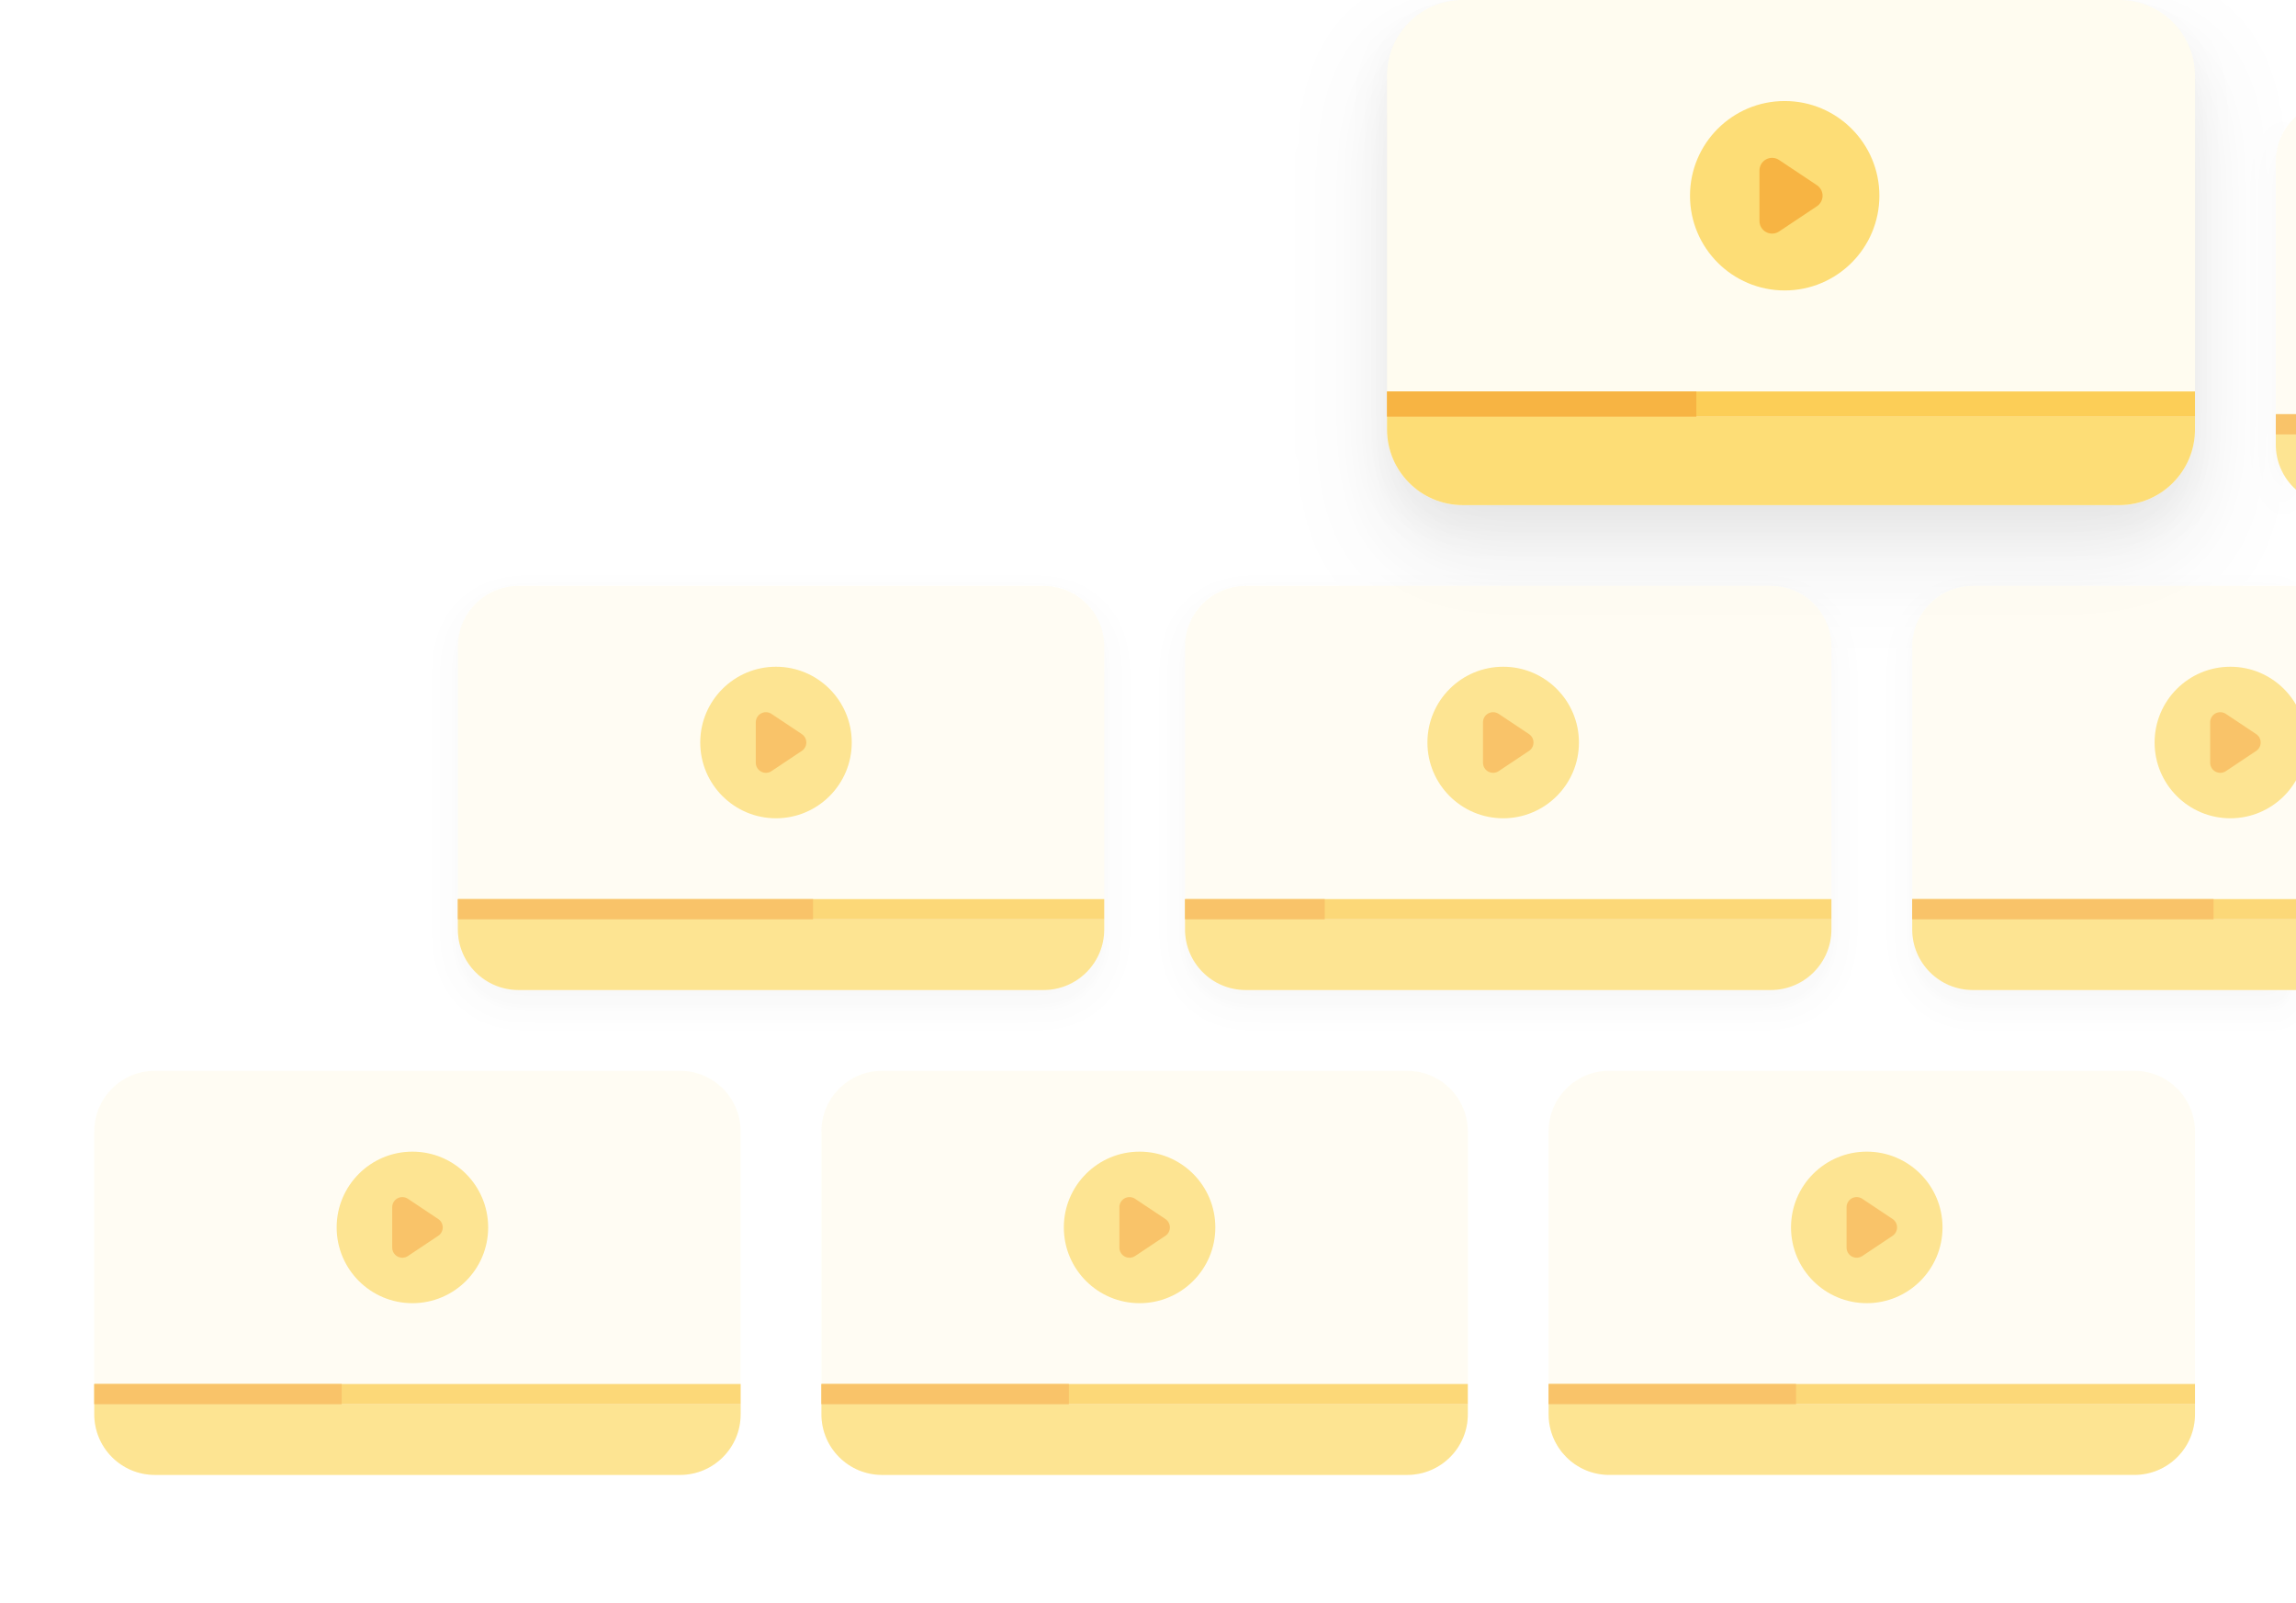
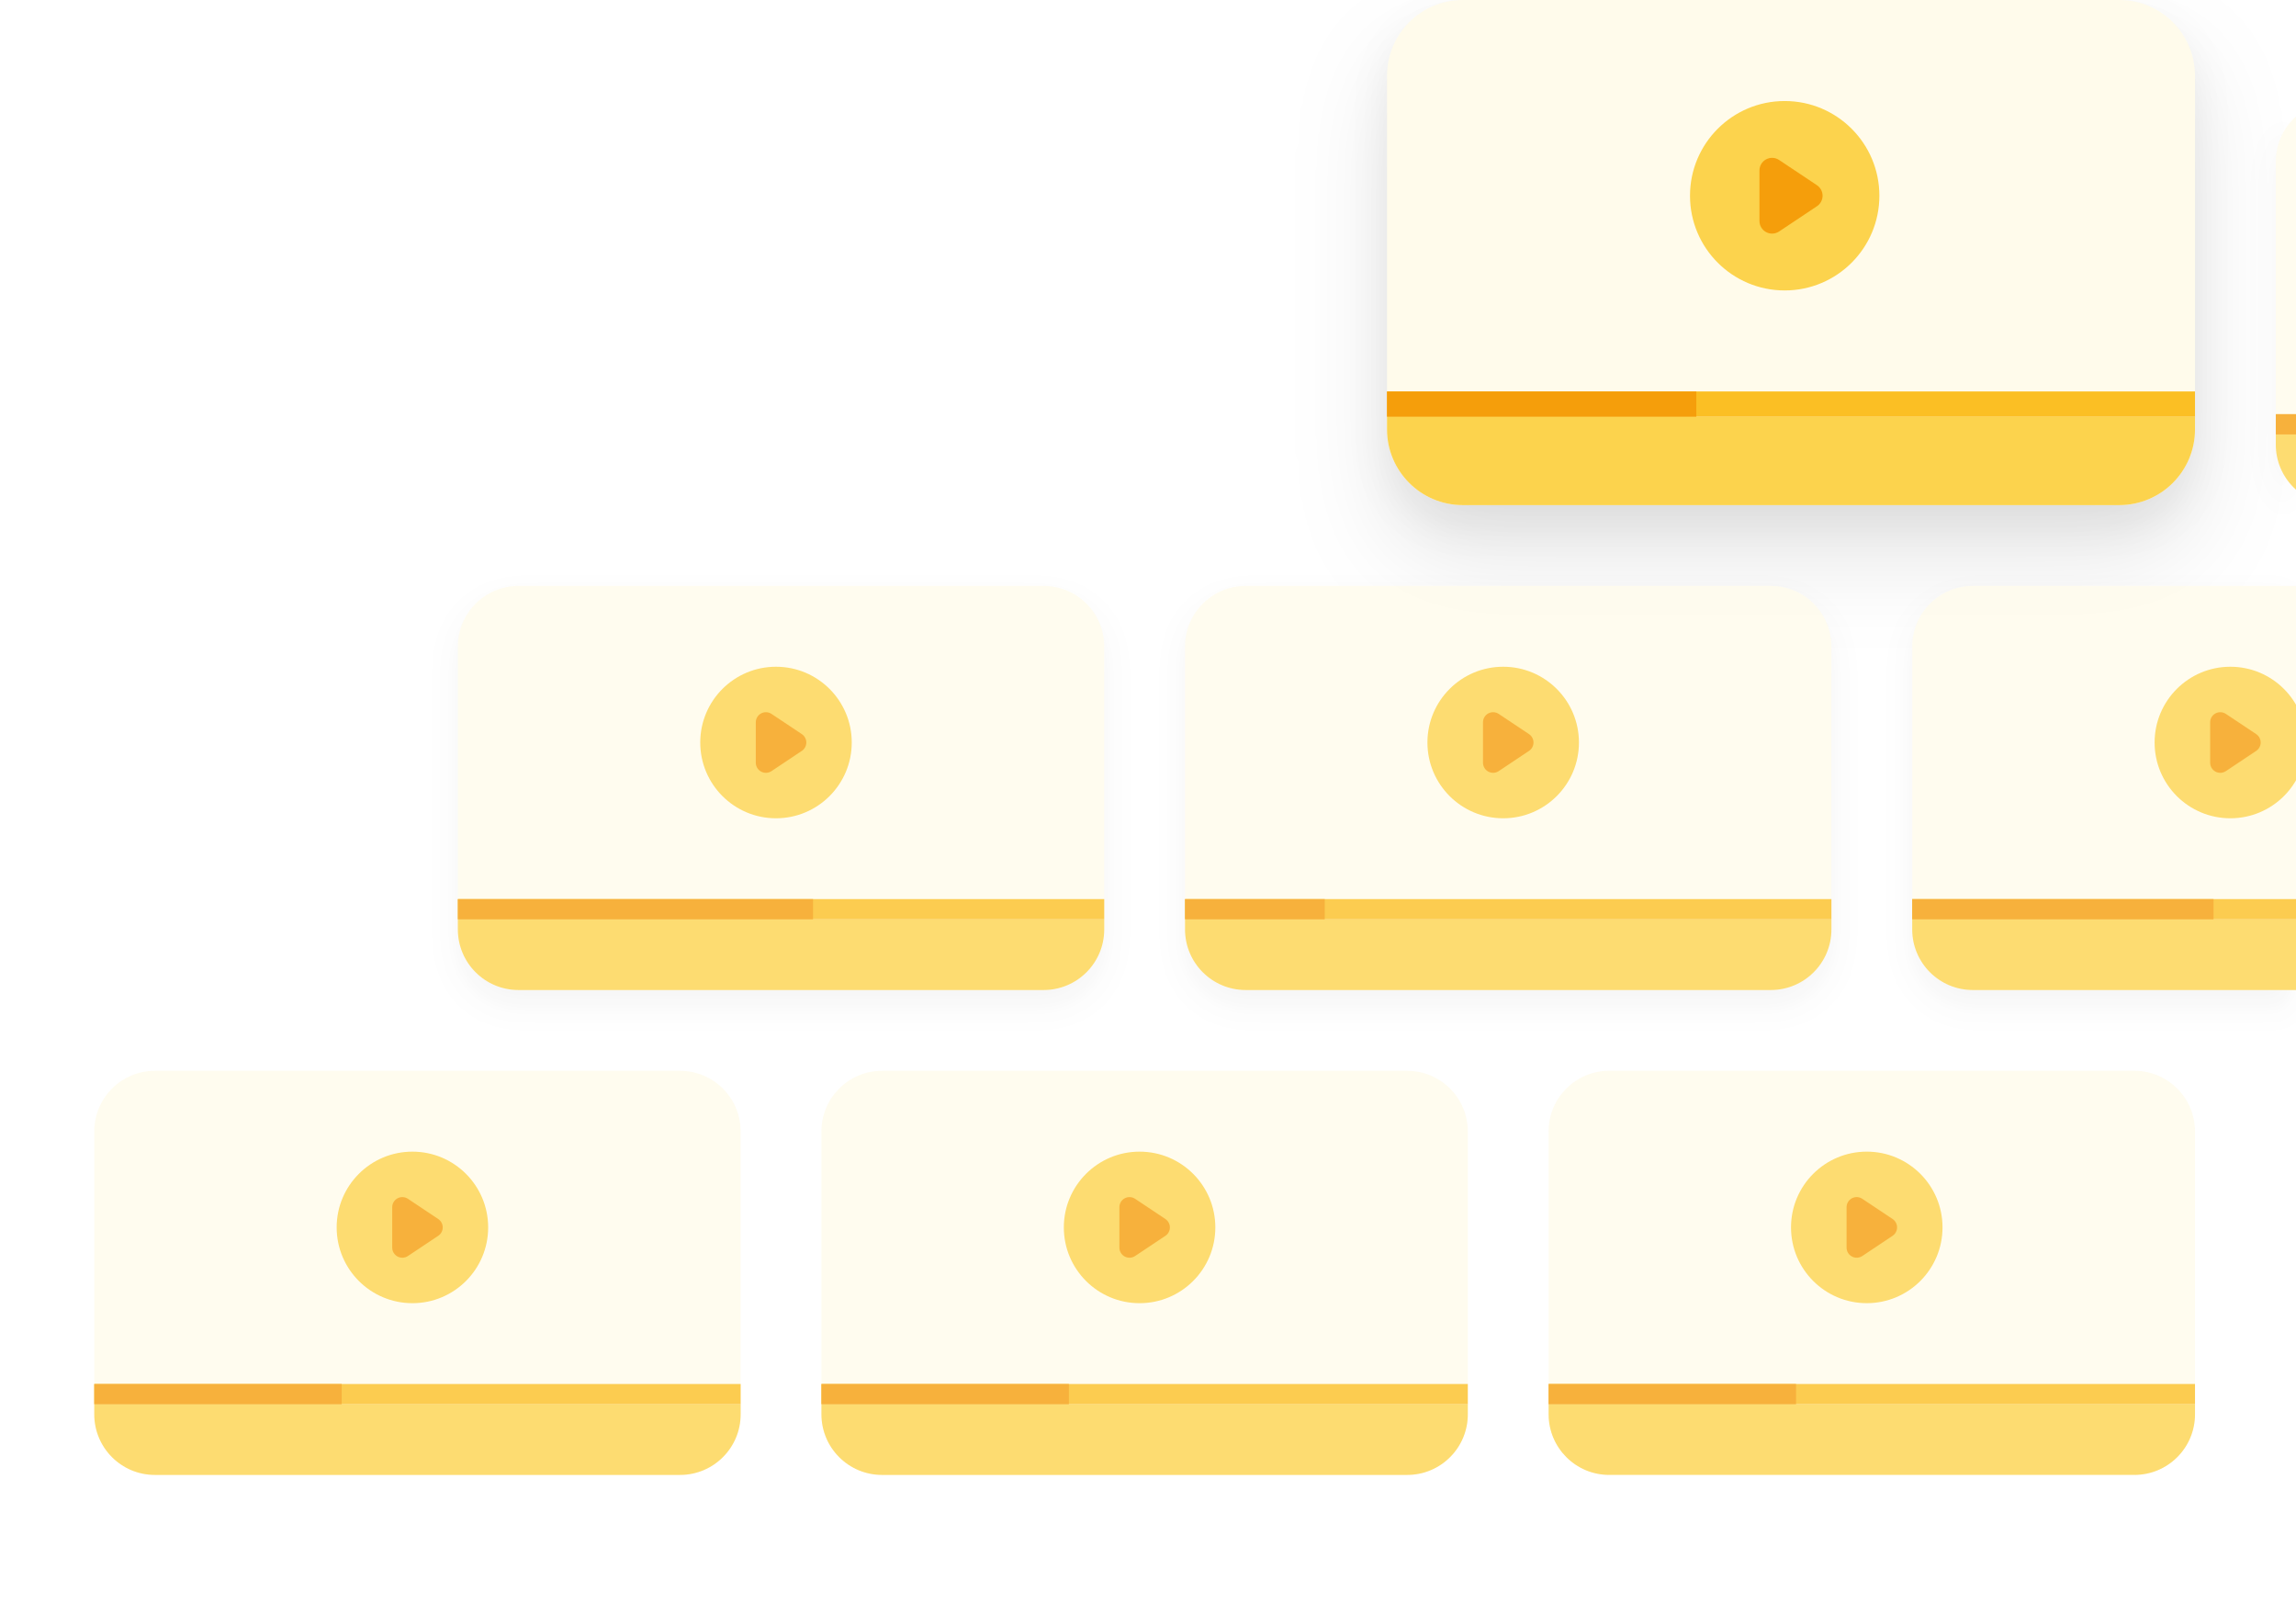
- <svg xmlns="http://www.w3.org/2000/svg" width="341" height="238" fill="none">
-   <mask id="a" maskUnits="userSpaceOnUse" x="0" y="-146" width="341" height="384">
-     <rect y="-146" width="341" height="384" rx="24" fill="#C4C4C4" />
-   </mask>
-   <g mask="url(#a)">
-     <g filter="url(#filter0_dd)">
-       <rect x="206" width="120" height="75" rx="11.25" fill="#FFFBEB" />
+ <svg xmlns="http://www.w3.org/2000/svg" viewBox="0 0 341 238" fill="none">
+   <g filter="url(#filter0_dd)">
+     <rect x="206" width="120" height="75" rx="11.25" fill="#FFFBEB" />
+   </g>
+   <path d="M206 61.875h120v1.875c0 6.213-5.036 11.25-11.25 11.25h-97.5C211.037 75 206 69.963 206 63.75v-1.875z" fill="#FCD34D" />
+   <path d="M206 58.125h120v3.75H206v-3.75z" fill="#FBBF24" />
+   <path d="M206 58.125h45.938v3.75H206v-3.75z" fill="#F59E0B" />
+   <circle cx="265.061" cy="29.063" r="14.063" fill="#FCD34D" />
+   <path fill-rule="evenodd" clip-rule="evenodd" d="M262.303 23.66c.61-.327 1.35-.291 1.925.092l5.625 3.75a1.874 1.874 0 010 3.12l-5.625 3.75a1.875 1.875 0 01-2.915-1.56v-7.5c0-.691.381-1.327.99-1.653z" fill="#F59E0B" />
+   <g opacity=".8">
+     <g filter="url(#filter1_d)">
+       <rect x="338" y="14.999" width="96" height="60" rx="9" fill="#FFFBEB" />
    </g>
-     <path d="M206 61.875h120v1.875c0 6.213-5.036 11.25-11.25 11.25h-97.5C211.037 75 206 69.963 206 63.75v-1.875z" fill="#FCD34D" />
-     <path d="M206 58.125h120v3.75H206v-3.75z" fill="#FBBF24" />
-     <path d="M206 58.125h45.938v3.75H206v-3.75z" fill="#F59E0B" />
-     <circle cx="265.061" cy="29.063" r="14.063" fill="#FCD34D" />
-     <path fill-rule="evenodd" clip-rule="evenodd" d="M262.303 23.66c.61-.327 1.35-.291 1.925.092l5.625 3.75a1.874 1.874 0 010 3.12l-5.625 3.75a1.875 1.875 0 01-2.915-1.56v-7.5c0-.691.381-1.327.99-1.653z" fill="#F59E0B" />
-     <g opacity=".8">
-       <g filter="url(#filter1_d)">
-         <rect x="338" y="14.999" width="96" height="60" rx="9" fill="#FFFBEB" />
-       </g>
-       <path d="M337.999 64.5h96V66a9 9 0 01-9 9h-78a9 9 0 01-9-9v-1.5z" fill="#FCD34D" />
-       <path d="M337.999 61.5h96v3h-96v-3z" fill="#FBBF24" />
-       <path d="M337.999 61.5h36.75v3h-36.75v-3z" fill="#F59E0B" />
-       <g filter="url(#filter2_d)">
-         <rect x="284.002" y="86.999" width="96" height="60" rx="9" fill="#FFFBEB" />
-       </g>
-       <path d="M284 136.5h96v1.5a9 9 0 01-9 9h-78a9 9 0 01-9-9v-1.5z" fill="#FCD34D" />
-       <path d="M284 133.5h96v3h-96v-3z" fill="#FBBF24" />
-       <path d="M284 133.5h44.75v3H284v-3z" fill="#F59E0B" />
-       <circle cx="331.251" cy="110.25" r="11.25" fill="#FCD34D" />
-       <path fill-rule="evenodd" clip-rule="evenodd" d="M329.044 105.927a1.5 1.5 0 011.54.075l4.5 3a1.499 1.499 0 010 2.496l-4.5 3a1.5 1.5 0 01-2.333-1.248v-6c0-.553.305-1.062.793-1.323z" fill="#F59E0B" />
-       <rect x="229.998" y="158.996" width="96" height="60" rx="9" fill="#FFFBEB" />
-       <path d="M230 208.498h96v1.5a9 9 0 01-9 9h-78a9 9 0 01-9-9v-1.5z" fill="#FCD34D" />
-       <path d="M230 205.498h96v3h-96v-3z" fill="#FBBF24" />
-       <path d="M230 205.498h36.75v3H230v-3z" fill="#F59E0B" />
-       <circle cx="277.251" cy="182.248" r="11.25" fill="#FCD34D" />
-       <path fill-rule="evenodd" clip-rule="evenodd" d="M275.044 177.925a1.5 1.5 0 011.54.075l4.5 3a1.5 1.5 0 010 2.496l-4.5 3a1.5 1.5 0 01-2.332-1.248v-6a1.5 1.5 0 01.792-1.323z" fill="#F59E0B" />
-       <g filter="url(#filter3_d)">
-         <rect x="176" y="87" width="96" height="60" rx="9" fill="#FFFBEB" />
-       </g>
-       <path d="M176.001 136.5h96v1.5a9 9 0 01-9 9h-78a9 9 0 01-9-9v-1.5z" fill="#FCD34D" />
-       <path d="M176.001 133.5h96v3h-96v-3z" fill="#FBBF24" />
-       <path d="M176 133.5h20.75v3H176v-3z" fill="#F59E0B" />
-       <circle cx="223.252" cy="110.25" r="11.25" fill="#FCD34D" />
-       <path fill-rule="evenodd" clip-rule="evenodd" d="M221.045 105.927a1.5 1.5 0 011.54.075l4.5 3a1.5 1.5 0 010 2.496l-4.5 3a1.5 1.5 0 01-2.332-1.248v-6a1.5 1.5 0 01.792-1.323z" fill="#F59E0B" />
-       <g filter="url(#filter4_d)">
-         <rect x="68" y="87" width="96" height="60" rx="9" fill="#FFFBEB" />
-       </g>
-       <path d="M68 136.5h96v1.5a9 9 0 01-9 9H77a9 9 0 01-9-9v-1.5z" fill="#FCD34D" />
-       <path d="M68 133.5h96v3H68v-3z" fill="#FBBF24" />
-       <path d="M68 133.5h52.75v3H68v-3z" fill="#F59E0B" />
-       <circle cx="115.251" cy="110.25" r="11.25" fill="#FCD34D" />
-       <path fill-rule="evenodd" clip-rule="evenodd" d="M113.044 105.927a1.498 1.498 0 011.539.075l4.5 3a1.497 1.497 0 010 2.496l-4.5 3a1.5 1.5 0 01-2.332-1.248v-6a1.5 1.5 0 01.793-1.323z" fill="#F59E0B" />
-       <rect x="121.998" y="159.001" width="96" height="60" rx="9" fill="#FFFBEB" />
-       <path d="M121.999 208.5h96v1.5a9 9 0 01-9 9h-78a9 9 0 01-9-9v-1.5z" fill="#FCD34D" />
-       <path d="M121.999 205.5h96v3h-96v-3z" fill="#FBBF24" />
-       <path d="M121.999 205.5h36.75v3h-36.75v-3z" fill="#F59E0B" />
-       <circle cx="169.25" cy="182.25" r="11.25" fill="#FCD34D" />
-       <path fill-rule="evenodd" clip-rule="evenodd" d="M167.043 177.927a1.5 1.5 0 011.54.075l4.5 3a1.5 1.5 0 010 2.496l-4.5 3a1.5 1.5 0 01-2.332-1.248v-6a1.5 1.5 0 01.792-1.323z" fill="#F59E0B" />
-       <rect x="14" y="159" width="96" height="60" rx="9" fill="#FFFBEB" />
-       <path d="M14 208.5h96v1.5a9 9 0 01-9 9H23a9 9 0 01-9-9v-1.5z" fill="#FCD34D" />
-       <path d="M14 205.5h96v3H14v-3z" fill="#FBBF24" />
-       <path d="M14 205.5h36.75v3H14v-3z" fill="#F59E0B" />
-       <circle cx="61.251" cy="182.25" r="11.25" fill="#FCD34D" />
-       <path fill-rule="evenodd" clip-rule="evenodd" d="M59.044 177.927a1.5 1.5 0 011.54.075l4.5 3a1.499 1.499 0 010 2.496l-4.5 3a1.5 1.5 0 01-2.332-1.248v-6c0-.553.304-1.062.792-1.323z" fill="#F59E0B" />
+     <path d="M337.999 64.5h96V66a9 9 0 01-9 9h-78a9 9 0 01-9-9v-1.5z" fill="#FCD34D" />
+     <path d="M337.999 61.5h96v3h-96v-3z" fill="#FBBF24" />
+     <path d="M337.999 61.5h36.75v3h-36.75v-3z" fill="#F59E0B" />
+     <g filter="url(#filter2_d)">
+       <rect x="284.002" y="86.999" width="96" height="60" rx="9" fill="#FFFBEB" />
    </g>
+     <path d="M284 136.5h96v1.5a9 9 0 01-9 9h-78a9 9 0 01-9-9v-1.5z" fill="#FCD34D" />
+     <path d="M284 133.5h96v3h-96v-3z" fill="#FBBF24" />
+     <path d="M284 133.5h44.75v3H284v-3z" fill="#F59E0B" />
+     <circle cx="331.251" cy="110.25" r="11.25" fill="#FCD34D" />
+     <path fill-rule="evenodd" clip-rule="evenodd" d="M329.044 105.927a1.5 1.5 0 011.54.075l4.5 3a1.499 1.499 0 010 2.496l-4.5 3a1.5 1.5 0 01-2.333-1.248v-6c0-.553.305-1.062.793-1.323z" fill="#F59E0B" />
+     <rect x="229.998" y="158.996" width="96" height="60" rx="9" fill="#FFFBEB" />
+     <path d="M230 208.498h96v1.5a9 9 0 01-9 9h-78a9 9 0 01-9-9v-1.5z" fill="#FCD34D" />
+     <path d="M230 205.498h96v3h-96v-3z" fill="#FBBF24" />
+     <path d="M230 205.498h36.75v3H230v-3z" fill="#F59E0B" />
+     <circle cx="277.251" cy="182.248" r="11.25" fill="#FCD34D" />
+     <path fill-rule="evenodd" clip-rule="evenodd" d="M275.044 177.925a1.5 1.5 0 011.54.075l4.5 3a1.5 1.5 0 010 2.496l-4.5 3a1.5 1.5 0 01-2.332-1.248v-6a1.5 1.5 0 01.792-1.323z" fill="#F59E0B" />
+     <g filter="url(#filter3_d)">
+       <rect x="176" y="87" width="96" height="60" rx="9" fill="#FFFBEB" />
+     </g>
+     <path d="M176.001 136.5h96v1.5a9 9 0 01-9 9h-78a9 9 0 01-9-9v-1.5z" fill="#FCD34D" />
+     <path d="M176.001 133.5h96v3h-96v-3z" fill="#FBBF24" />
+     <path d="M176 133.5h20.75v3H176v-3z" fill="#F59E0B" />
+     <circle cx="223.252" cy="110.25" r="11.25" fill="#FCD34D" />
+     <path fill-rule="evenodd" clip-rule="evenodd" d="M221.045 105.927a1.5 1.5 0 011.54.075l4.5 3a1.5 1.5 0 010 2.496l-4.5 3a1.5 1.5 0 01-2.332-1.248v-6a1.5 1.5 0 01.792-1.323z" fill="#F59E0B" />
+     <g filter="url(#filter4_d)">
+       <rect x="68" y="87" width="96" height="60" rx="9" fill="#FFFBEB" />
+     </g>
+     <path d="M68 136.5h96v1.5a9 9 0 01-9 9H77a9 9 0 01-9-9v-1.5z" fill="#FCD34D" />
+     <path d="M68 133.5h96v3H68v-3z" fill="#FBBF24" />
+     <path d="M68 133.5h52.75v3H68v-3z" fill="#F59E0B" />
+     <circle cx="115.251" cy="110.25" r="11.25" fill="#FCD34D" />
+     <path fill-rule="evenodd" clip-rule="evenodd" d="M113.044 105.927a1.498 1.498 0 011.539.075l4.5 3a1.497 1.497 0 010 2.496l-4.5 3a1.5 1.5 0 01-2.332-1.248v-6a1.5 1.5 0 01.793-1.323z" fill="#F59E0B" />
+     <rect x="121.998" y="159.001" width="96" height="60" rx="9" fill="#FFFBEB" />
+     <path d="M121.999 208.5h96v1.5a9 9 0 01-9 9h-78a9 9 0 01-9-9v-1.5z" fill="#FCD34D" />
+     <path d="M121.999 205.5h96v3h-96v-3z" fill="#FBBF24" />
+     <path d="M121.999 205.5h36.75v3h-36.75v-3z" fill="#F59E0B" />
+     <circle cx="169.25" cy="182.25" r="11.25" fill="#FCD34D" />
+     <path fill-rule="evenodd" clip-rule="evenodd" d="M167.043 177.927a1.5 1.5 0 011.54.075l4.5 3a1.5 1.5 0 010 2.496l-4.5 3a1.5 1.5 0 01-2.332-1.248v-6a1.5 1.5 0 01.792-1.323z" fill="#F59E0B" />
+     <rect x="14" y="159" width="96" height="60" rx="9" fill="#FFFBEB" />
+     <path d="M14 208.5h96v1.5a9 9 0 01-9 9H23a9 9 0 01-9-9v-1.5z" fill="#FCD34D" />
+     <path d="M14 205.5h96v3H14v-3z" fill="#FBBF24" />
+     <path d="M14 205.5h36.75v3H14v-3z" fill="#F59E0B" />
+     <circle cx="61.251" cy="182.25" r="11.25" fill="#FCD34D" />
+     <path fill-rule="evenodd" clip-rule="evenodd" d="M59.044 177.927a1.5 1.5 0 011.54.075l4.5 3a1.499 1.499 0 010 2.496l-4.5 3a1.5 1.5 0 01-2.332-1.248v-6c0-.553.304-1.062.792-1.323z" fill="#F59E0B" />
  </g>
  <defs>
    <filter id="filter0_dd" x="191.938" y="-6.563" width="148.125" height="103.125" filterUnits="userSpaceOnUse" color-interpolation-filters="sRGB">
      <feFlood flood-opacity="0" result="BackgroundImageFix" />
      <feColorMatrix in="SourceAlpha" values="0 0 0 0 0 0 0 0 0 0 0 0 0 0 0 0 0 0 127 0" />
      <feOffset dy="2.813" />
      <feGaussianBlur stdDeviation="2.813" />
      <feColorMatrix values="0 0 0 0 0 0 0 0 0 0 0 0 0 0 0 0 0 0 0.05 0" />
      <feBlend in2="BackgroundImageFix" result="effect1_dropShadow" />
      <feColorMatrix in="SourceAlpha" values="0 0 0 0 0 0 0 0 0 0 0 0 0 0 0 0 0 0 127 0" />
      <feOffset dy="7.5" />
      <feGaussianBlur stdDeviation="7.031" />
      <feColorMatrix values="0 0 0 0 0 0 0 0 0 0 0 0 0 0 0 0 0 0 0.1 0" />
      <feBlend in2="effect1_dropShadow" result="effect2_dropShadow" />
      <feBlend in="SourceGraphic" in2="effect2_dropShadow" result="shape" />
    </filter>
    <filter id="filter1_d" x="333.5" y="12.749" width="105" height="69" filterUnits="userSpaceOnUse" color-interpolation-filters="sRGB">
      <feFlood flood-opacity="0" result="BackgroundImageFix" />
      <feColorMatrix in="SourceAlpha" values="0 0 0 0 0 0 0 0 0 0 0 0 0 0 0 0 0 0 127 0" />
      <feOffset dy="2.25" />
      <feGaussianBlur stdDeviation="2.25" />
      <feColorMatrix values="0 0 0 0 0 0 0 0 0 0 0 0 0 0 0 0 0 0 0.05 0" />
      <feBlend in2="BackgroundImageFix" result="effect1_dropShadow" />
      <feBlend in="SourceGraphic" in2="effect1_dropShadow" result="shape" />
    </filter>
    <filter id="filter2_d" x="279.502" y="84.749" width="105" height="69" filterUnits="userSpaceOnUse" color-interpolation-filters="sRGB">
      <feFlood flood-opacity="0" result="BackgroundImageFix" />
      <feColorMatrix in="SourceAlpha" values="0 0 0 0 0 0 0 0 0 0 0 0 0 0 0 0 0 0 127 0" />
      <feOffset dy="2.25" />
      <feGaussianBlur stdDeviation="2.25" />
      <feColorMatrix values="0 0 0 0 0 0 0 0 0 0 0 0 0 0 0 0 0 0 0.05 0" />
      <feBlend in2="BackgroundImageFix" result="effect1_dropShadow" />
      <feBlend in="SourceGraphic" in2="effect1_dropShadow" result="shape" />
    </filter>
    <filter id="filter3_d" x="171.5" y="84.75" width="105" height="69" filterUnits="userSpaceOnUse" color-interpolation-filters="sRGB">
      <feFlood flood-opacity="0" result="BackgroundImageFix" />
      <feColorMatrix in="SourceAlpha" values="0 0 0 0 0 0 0 0 0 0 0 0 0 0 0 0 0 0 127 0" />
      <feOffset dy="2.25" />
      <feGaussianBlur stdDeviation="2.25" />
      <feColorMatrix values="0 0 0 0 0 0 0 0 0 0 0 0 0 0 0 0 0 0 0.05 0" />
      <feBlend in2="BackgroundImageFix" result="effect1_dropShadow" />
      <feBlend in="SourceGraphic" in2="effect1_dropShadow" result="shape" />
    </filter>
    <filter id="filter4_d" x="63.5" y="84.75" width="105" height="69" filterUnits="userSpaceOnUse" color-interpolation-filters="sRGB">
      <feFlood flood-opacity="0" result="BackgroundImageFix" />
      <feColorMatrix in="SourceAlpha" values="0 0 0 0 0 0 0 0 0 0 0 0 0 0 0 0 0 0 127 0" />
      <feOffset dy="2.25" />
      <feGaussianBlur stdDeviation="2.25" />
      <feColorMatrix values="0 0 0 0 0 0 0 0 0 0 0 0 0 0 0 0 0 0 0.05 0" />
      <feBlend in2="BackgroundImageFix" result="effect1_dropShadow" />
      <feBlend in="SourceGraphic" in2="effect1_dropShadow" result="shape" />
    </filter>
  </defs>
</svg>
